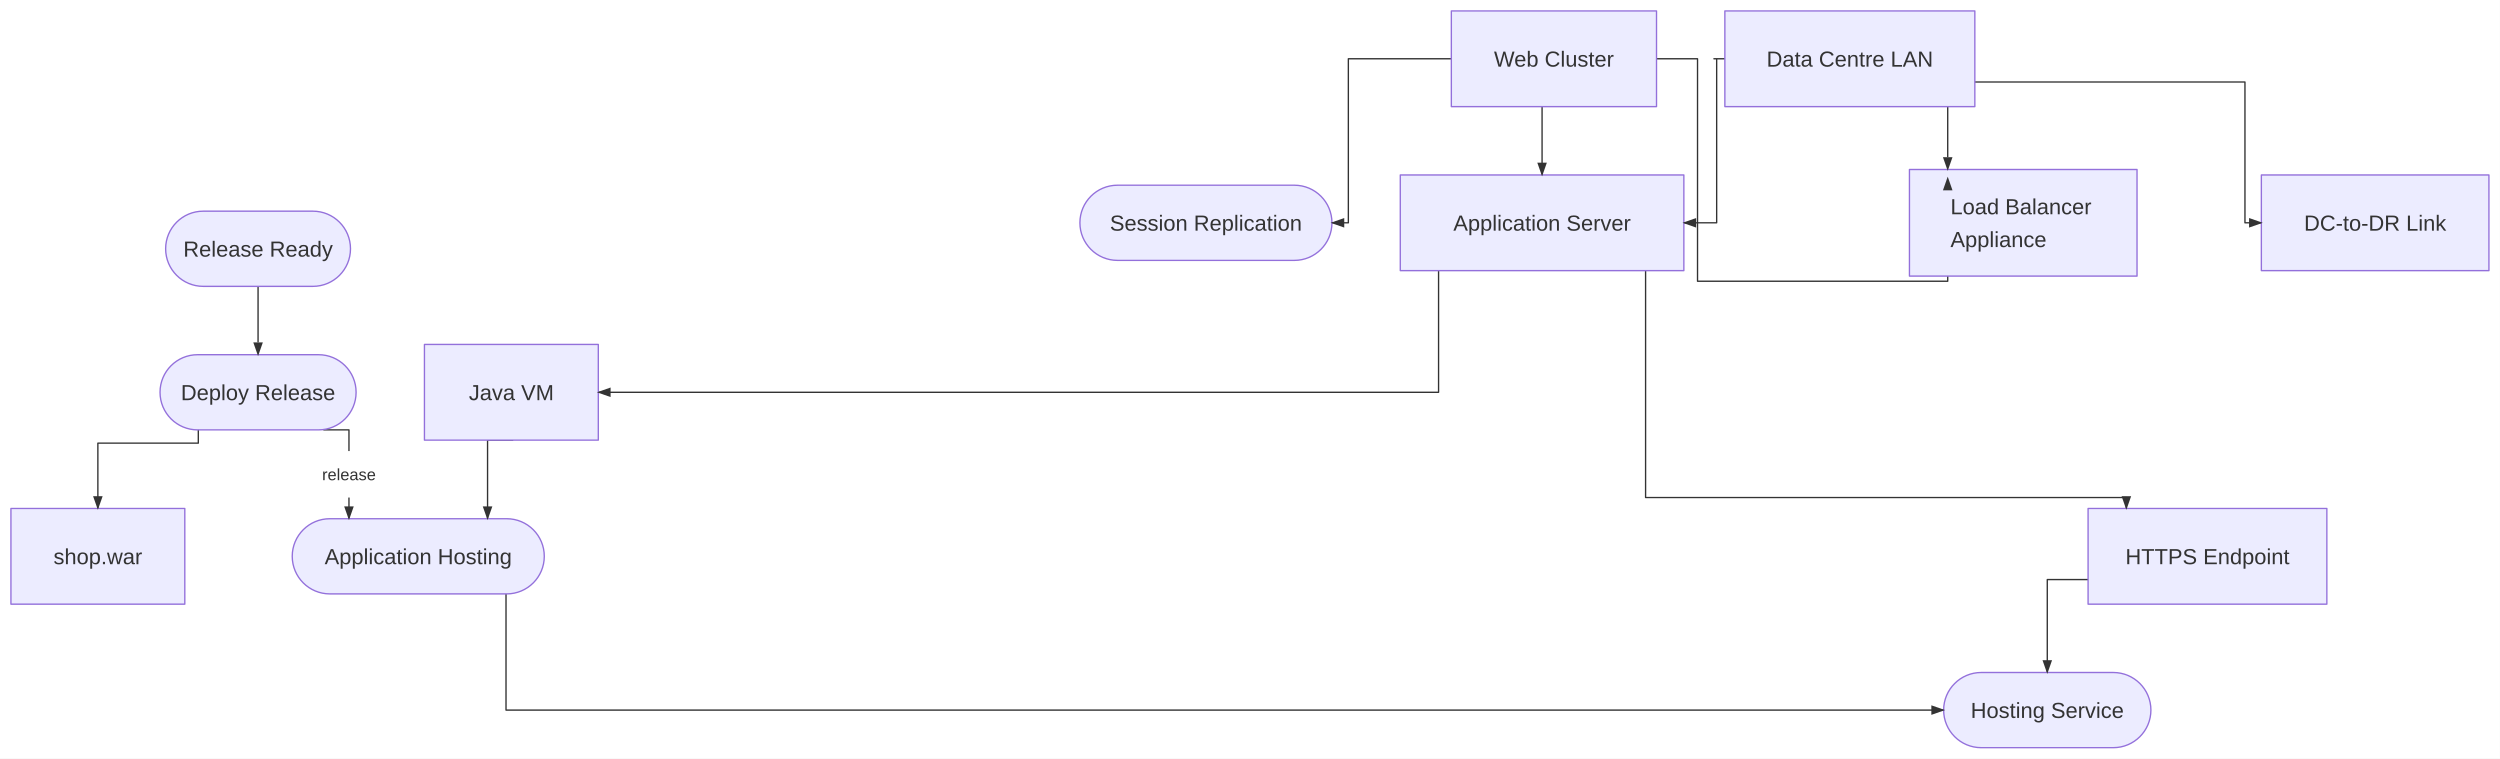
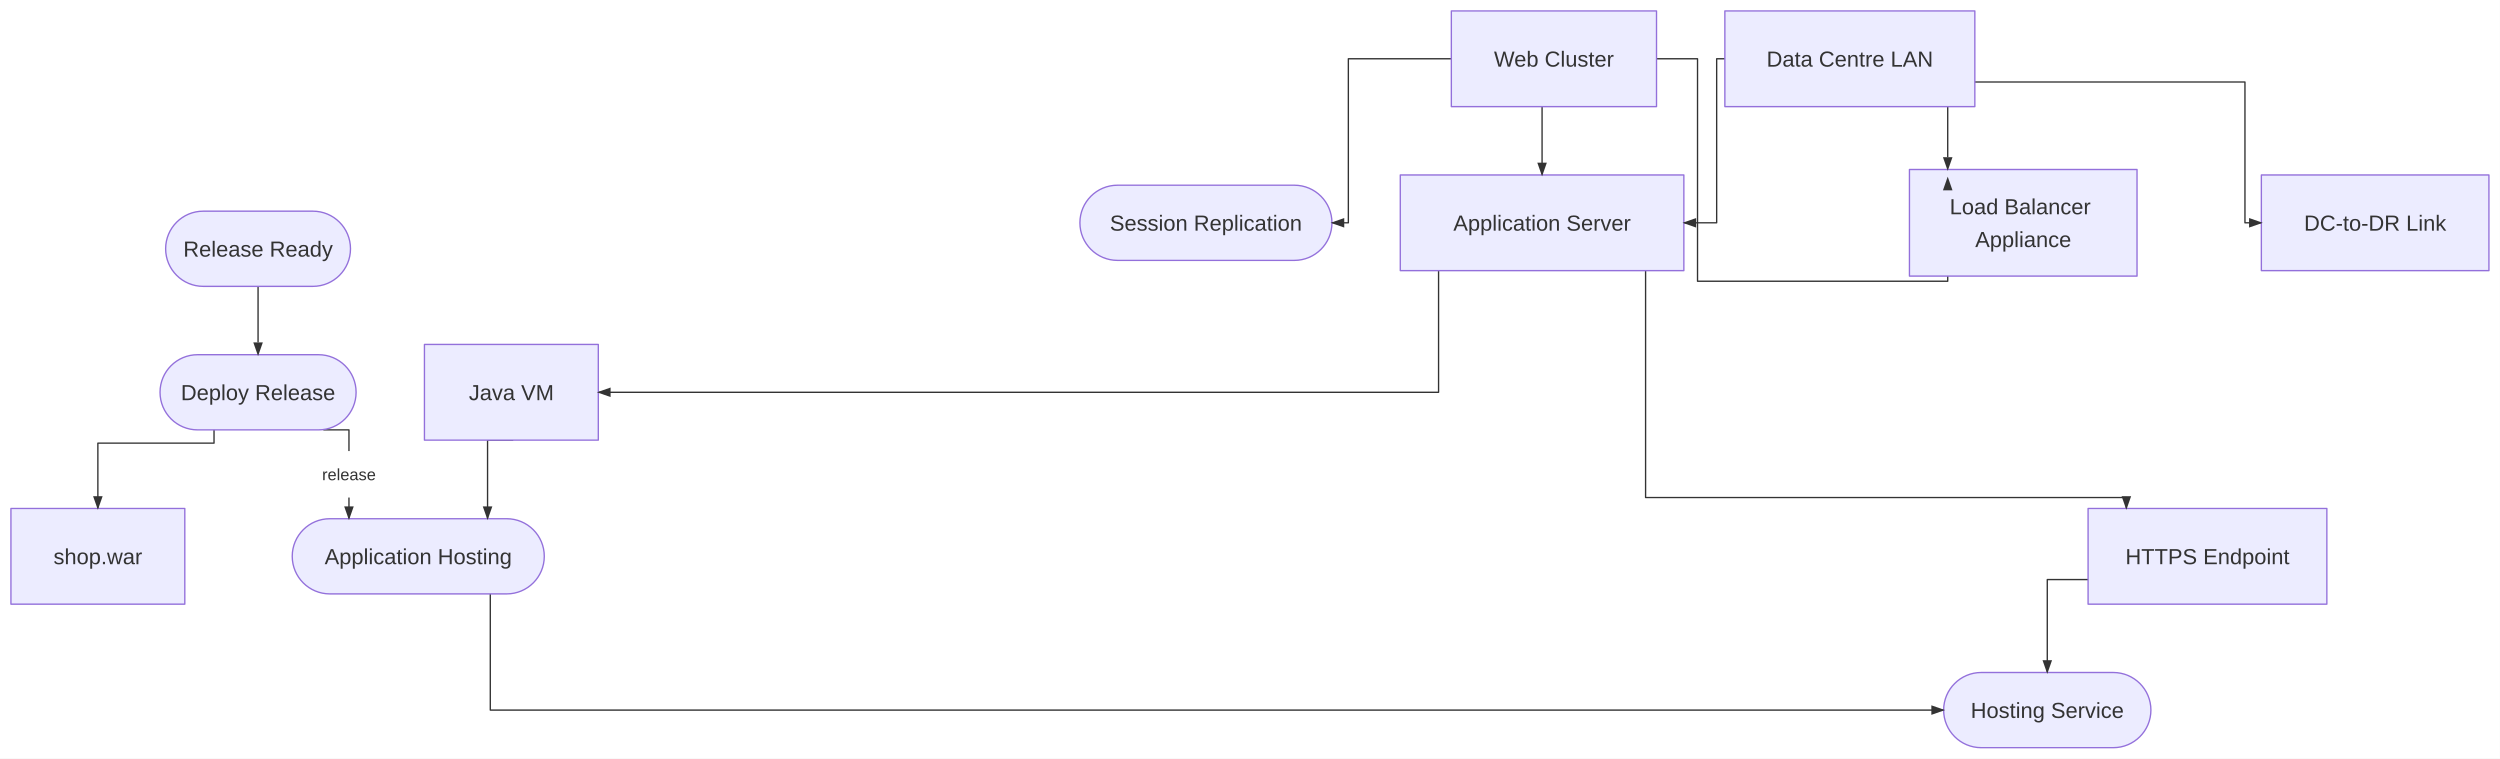
<svg xmlns="http://www.w3.org/2000/svg" width="1829" height="555" viewBox="0 0 1829 555">
  <rect x="0" y="0" width="1828.903" height="555" fill="white" />
  <path d="M1128.182,78L1128.182,128" fill="none" stroke="#333333" stroke-width="1" stroke-linejoin="round" stroke-linecap="round" data-edge-source="webCluster" data-edge-target="appServer" />
  <path d="M1211.908,43L1241.91,43L1241.91,205.76L1424.95,205.76L1424.95,130.24" fill="none" stroke="#333333" stroke-width="1" stroke-linejoin="round" stroke-linecap="round" data-edge-source="webCluster" data-edge-target="lbAppliance" />
  <path d="M1061.796,43L986.454,43L986.454,163L974.454,163" fill="none" stroke="#333333" stroke-width="1" stroke-linejoin="round" stroke-linecap="round" data-edge-source="webCluster" data-edge-target="replicate" />
  <path d="M1052.454,198L1052.454,287L437.718,287" fill="none" stroke="#333333" stroke-width="1" stroke-linejoin="round" stroke-linecap="round" data-edge-source="appServer" data-edge-target="jvm" />
  <path d="M1203.91,198L1203.91,364L1555.644,364L1555.644,372" fill="none" stroke="#333333" stroke-width="1" stroke-linejoin="round" stroke-linecap="round" data-edge-source="appServer" data-edge-target="httpsPort" />
  <path d="M375.076,322L356.697,322L356.697,379.5" fill="none" stroke="#333333" stroke-width="1" stroke-linejoin="round" stroke-linecap="round" data-edge-source="jvm" data-edge-target="hosting" />
-   <path d="M370.197,434.5L370.197,519.5L1421.974,519.5" fill="none" stroke="#333333" stroke-width="1" stroke-linejoin="round" stroke-linecap="round" data-edge-source="hosting" data-edge-target="hostingSvc" />
+   <path d="M358.697,434.5L358.697,519.5L1421.974,519.5" fill="none" stroke="#333333" stroke-width="1" stroke-linejoin="round" stroke-linecap="round" data-edge-source="hosting" data-edge-target="hostingSvc" />
  <path d="M1527.644,424L1497.789,424L1497.789,492" fill="none" stroke="#333333" stroke-width="1" stroke-linejoin="round" stroke-linecap="round" data-edge-source="httpsPort" data-edge-target="hostingSvc" />
  <line x1="188.799" y1="209.5" x2="188.799" y2="250.5" stroke="#333333" stroke-width="1" stroke-linecap="butt" data-edge-source="releaseReady" data-edge-target="deploy" />
-   <path d="M145.08,313.91L145.08,324.205L71.6,324.205L71.6,372" fill="none" stroke="#333333" stroke-width="1" stroke-linejoin="round" stroke-linecap="round" data-edge-source="deploy" data-edge-target="shopWar" />
+   <path d="M156.58,314.5L156.58,324.205L71.6,324.205L71.6,372" fill="none" stroke="#333333" stroke-width="1" stroke-linejoin="round" stroke-linecap="round" data-edge-source="deploy" data-edge-target="shopWar" />
  <path d="M236.92,314.5L255.299,314.5L255.299,379.5" fill="none" stroke="#333333" stroke-width="1" stroke-linejoin="round" stroke-linecap="round" data-edge-source="deploy" data-edge-target="hosting" />
  <rect x="227.099" y="330" width="56.4" height="34" fill="#ffffff" stroke="none" />
  <text x="255.299" y="351.32" text-anchor="middle" fill="#333333" font-family="&quot;trebuchet ms&quot;, verdana, arial, sans-serif" font-size="12" font-weight="normal">
    <tspan x="255.299" dy="0">release</tspan>
  </text>
-   <path d="M1261.908,43L1253.908,43L1255.91,43L1255.91,163L1231.91,163" fill="none" stroke="#333333" stroke-width="1" stroke-linejoin="round" stroke-linecap="round" data-edge-source="lan" data-edge-target="appServer" />
+   <path d="M1261.908,43L1255.91,43L1255.91,163L1231.91,163" fill="none" stroke="#333333" stroke-width="1" stroke-linejoin="round" stroke-linecap="round" data-edge-source="lan" data-edge-target="appServer" />
  <line x1="1424.95" y1="78" x2="1424.95" y2="115" stroke="#333333" stroke-width="1" stroke-linecap="butt" data-edge-source="lan" data-edge-target="lbAppliance" />
  <path d="M1444.788,60L1642.407,60L1642.407,163L1654.407,163" fill="none" stroke="#333333" stroke-width="1" stroke-linejoin="round" stroke-linecap="round" data-edge-source="lan" data-edge-target="dcLink" />
  <path d="M1261.91,8 H1444.79 V78 H1261.91 Z" fill="#ECECFF" stroke="#9370DB" stroke-width="1" stroke-linejoin="round" stroke-linecap="round" />
  <path d="M1061.8,8 H1211.91 V78 H1061.8 Z" fill="#ECECFF" stroke="#9370DB" stroke-width="1" stroke-linejoin="round" stroke-linecap="round" />
  <path d="M1024.45,128 H1231.91 V198 H1024.45 Z" fill="#ECECFF" stroke="#9370DB" stroke-width="1" stroke-linejoin="round" stroke-linecap="round" />
  <path d="M1654.41,128 H1820.9 V198 H1654.41 Z" fill="#ECECFF" stroke="#9370DB" stroke-width="1" stroke-linejoin="round" stroke-linecap="round" />
  <path d="M1396.95,124 H1563.45 V202 H1396.95 Z" fill="#ECECFF" stroke="#9370DB" stroke-width="1" stroke-linejoin="round" stroke-linecap="round" />
  <path d="M817.56,135.5 H946.95 A27.5,27.5 0 0 1 946.95,190.5 H817.56 A27.5,27.5 0 0 1 817.56,135.5 Z" fill="#ECECFF" stroke="#9370DB" stroke-width="1" stroke-linejoin="round" stroke-linecap="round" />
  <path d="M148.68,154.5 H228.92 A27.5,27.5 0 0 1 228.92,209.5 H148.68 A27.5,27.5 0 0 1 148.68,154.5 Z" fill="#ECECFF" stroke="#9370DB" stroke-width="1" stroke-linejoin="round" stroke-linecap="round" />
  <path d="M144.58,259.5 H233.02 A27.5,27.5 0 0 1 233.02,314.5 H144.58 A27.5,27.5 0 0 1 144.58,259.5 Z" fill="#ECECFF" stroke="#9370DB" stroke-width="1" stroke-linejoin="round" stroke-linecap="round" />
  <path d="M310.52,252 H437.72 V322 H310.52 Z" fill="#ECECFF" stroke="#9370DB" stroke-width="1" stroke-linejoin="round" stroke-linecap="round" />
  <path d="M241.3,379.5 H370.7 A27.5,27.5 0 0 1 370.7,434.5 H241.3 A27.5,27.5 0 0 1 241.3,379.5 Z" fill="#ECECFF" stroke="#9370DB" stroke-width="1" stroke-linejoin="round" stroke-linecap="round" />
  <path d="M1527.64,372 H1702.33 V442 H1527.64 Z" fill="#ECECFF" stroke="#9370DB" stroke-width="1" stroke-linejoin="round" stroke-linecap="round" />
  <path d="M8,372 H135.2 V442 H8 Z" fill="#ECECFF" stroke="#9370DB" stroke-width="1" stroke-linejoin="round" stroke-linecap="round" />
  <path d="M1449.47,492 H1546.1 A27.5,27.5 0 0 1 1546.1,547 H1449.47 A27.5,27.5 0 0 1 1449.47,492 Z" fill="#ECECFF" stroke="#9370DB" stroke-width="1" stroke-linejoin="round" stroke-linecap="round" />
  <polygon points="1128.182,129 1124.682,119 1131.682,119" fill="#333333" stroke="none" />
  <polygon points="1424.95,129.24 1428.45,139.24 1421.45,139.24" fill="#333333" stroke="none" />
  <polygon points="973.454,163 983.454,159.5 983.454,166.5" fill="#333333" stroke="none" />
  <polygon points="436.718,287 446.718,283.5 446.718,290.5" fill="#333333" stroke="none" />
  <polygon points="1555.644,373 1552.144,363 1559.144,363" fill="#333333" stroke="none" />
  <polygon points="356.697,380.5 353.197,370.5 360.197,370.5" fill="#333333" stroke="none" />
  <polygon points="1422.974,519.5 1412.974,523 1412.974,516" fill="#333333" stroke="none" />
  <polygon points="1497.789,493 1494.289,483 1501.289,483" fill="#333333" stroke="none" />
  <polygon points="188.799,260.5 185.299,250.5 192.299,250.5" fill="#333333" stroke="none" />
  <polygon points="71.6,373 68.1,363 75.1,363" fill="#333333" stroke="none" />
  <polygon points="255.299,380.5 251.799,370.5 258.799,370.5" fill="#333333" stroke="none" />
  <polygon points="1230.91,163 1240.91,159.5 1240.91,166.5" fill="#333333" stroke="none" />
  <polygon points="1424.95,125 1421.45,115 1428.45,115" fill="#333333" stroke="none" />
  <polygon points="1655.407,163 1645.407,166.5 1645.407,159.5" fill="#333333" stroke="none" />
  <text x="1353.348" y="48.76" text-anchor="middle" fill="#333" font-family="&quot;trebuchet ms&quot;, verdana, arial, sans-serif" font-size="16" font-weight="normal">Data Centre LAN</text>
  <text x="1136.852" y="48.76" text-anchor="middle" fill="#333" font-family="&quot;trebuchet ms&quot;, verdana, arial, sans-serif" font-size="16" font-weight="normal">Web Cluster</text>
  <text x="1128.182" y="168.76" text-anchor="middle" fill="#333" font-family="&quot;trebuchet ms&quot;, verdana, arial, sans-serif" font-size="16" font-weight="normal">Application Server</text>
  <text x="1737.655" y="168.76" text-anchor="middle" fill="#333" font-family="&quot;trebuchet ms&quot;, verdana, arial, sans-serif" font-size="16" font-weight="normal">DC-to-DR Link</text>
-   <text y="156.76" text-anchor="start" fill="#333" font-family="&quot;trebuchet ms&quot;, verdana, arial, sans-serif" font-size="16" font-weight="normal">
-     <tspan x="1426.95" dy="0">Load Balancer</tspan>
-     <tspan x="1426.95" dy="24">Appliance</tspan>
+   <text y="156.76" text-anchor="middle" fill="#333" font-family="&quot;trebuchet ms&quot;, verdana, arial, sans-serif" font-size="16" font-weight="normal">
+     <tspan x="1480.198" dy="0">Load Balancer</tspan>
+     <tspan x="1480.198" dy="24">Appliance</tspan>
  </text>
  <text x="882.255" y="168.76" text-anchor="middle" fill="#333" font-family="&quot;trebuchet ms&quot;, verdana, arial, sans-serif" font-size="16" font-weight="normal">Session Replication</text>
  <text x="188.799" y="187.76" text-anchor="middle" fill="#333" font-family="&quot;trebuchet ms&quot;, verdana, arial, sans-serif" font-size="16" font-weight="normal">Release Ready</text>
  <text x="188.799" y="292.76" text-anchor="middle" fill="#333" font-family="&quot;trebuchet ms&quot;, verdana, arial, sans-serif" font-size="16" font-weight="normal">Deploy Release</text>
  <text x="374.118" y="292.76" text-anchor="middle" fill="#333" font-family="&quot;trebuchet ms&quot;, verdana, arial, sans-serif" font-size="16" font-weight="normal">Java VM</text>
  <text x="305.998" y="412.76" text-anchor="middle" fill="#333" font-family="&quot;trebuchet ms&quot;, verdana, arial, sans-serif" font-size="16" font-weight="normal">Application Hosting</text>
  <text x="1614.988" y="412.76" text-anchor="middle" fill="#333" font-family="&quot;trebuchet ms&quot;, verdana, arial, sans-serif" font-size="16" font-weight="normal">HTTPS Endpoint</text>
  <text x="71.6" y="412.76" text-anchor="middle" fill="#333" font-family="&quot;trebuchet ms&quot;, verdana, arial, sans-serif" font-size="16" font-weight="normal">shop.war</text>
  <text x="1497.789" y="525.26" text-anchor="middle" fill="#333" font-family="&quot;trebuchet ms&quot;, verdana, arial, sans-serif" font-size="16" font-weight="normal">Hosting Service</text>
</svg>
